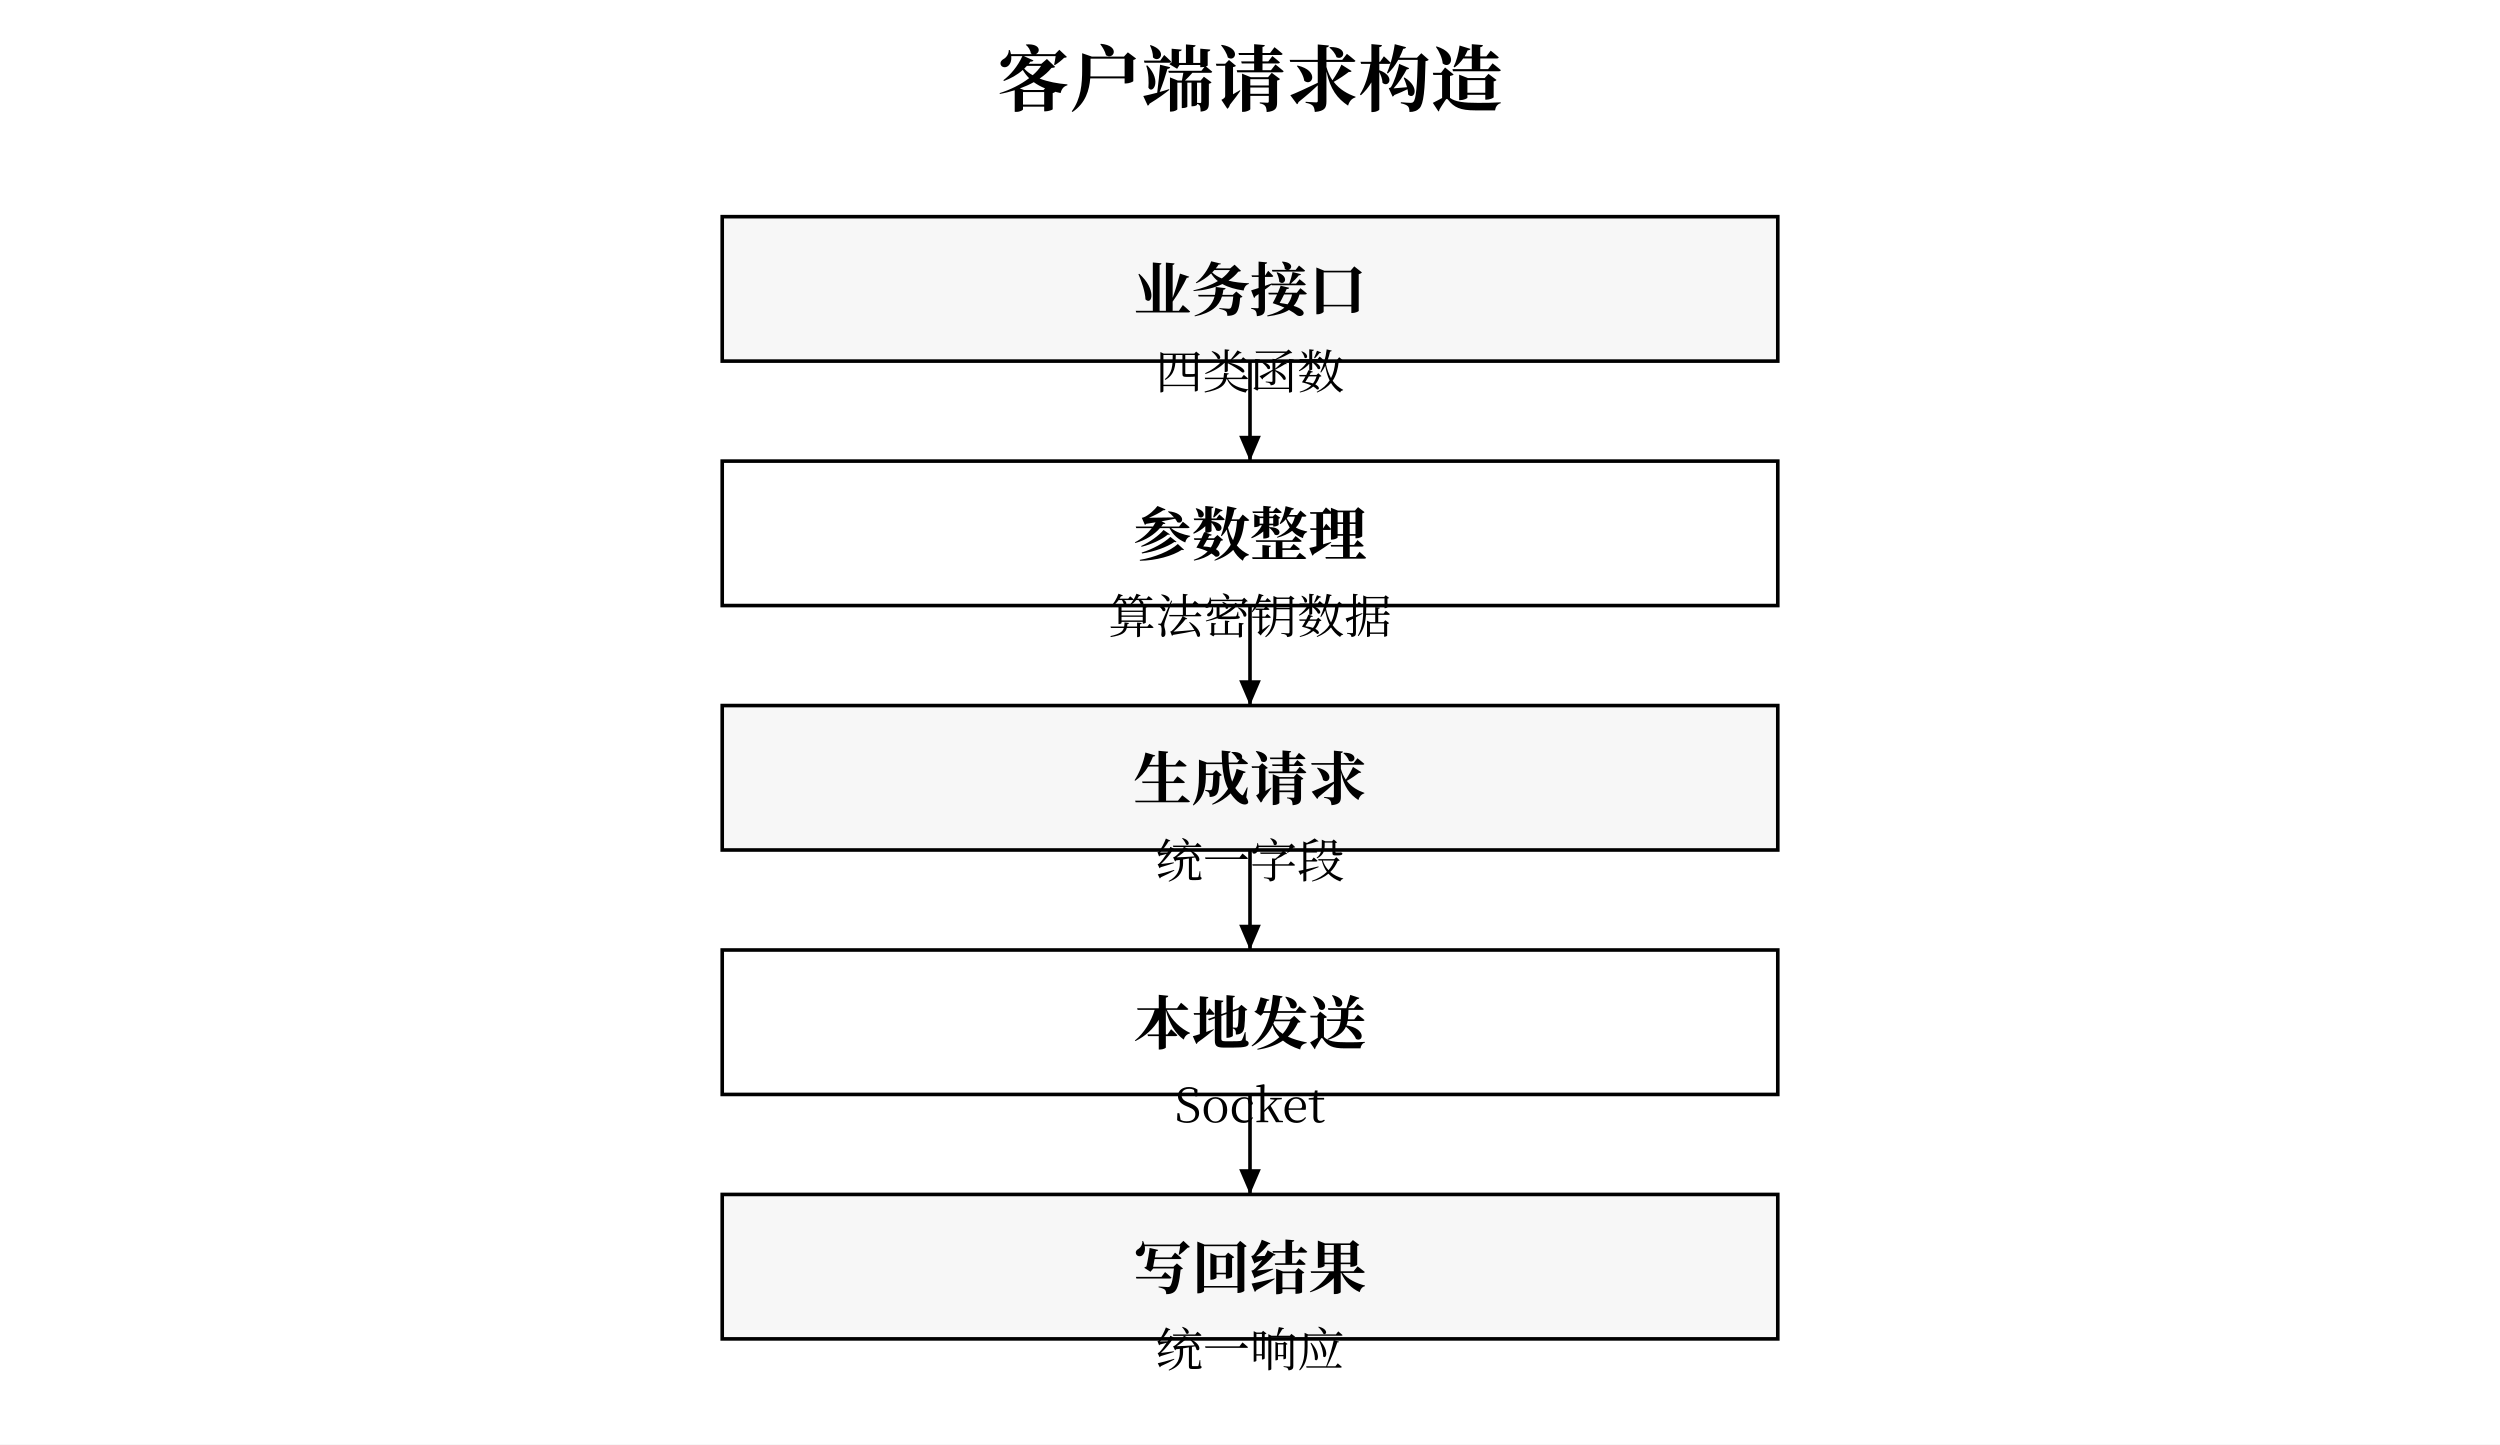
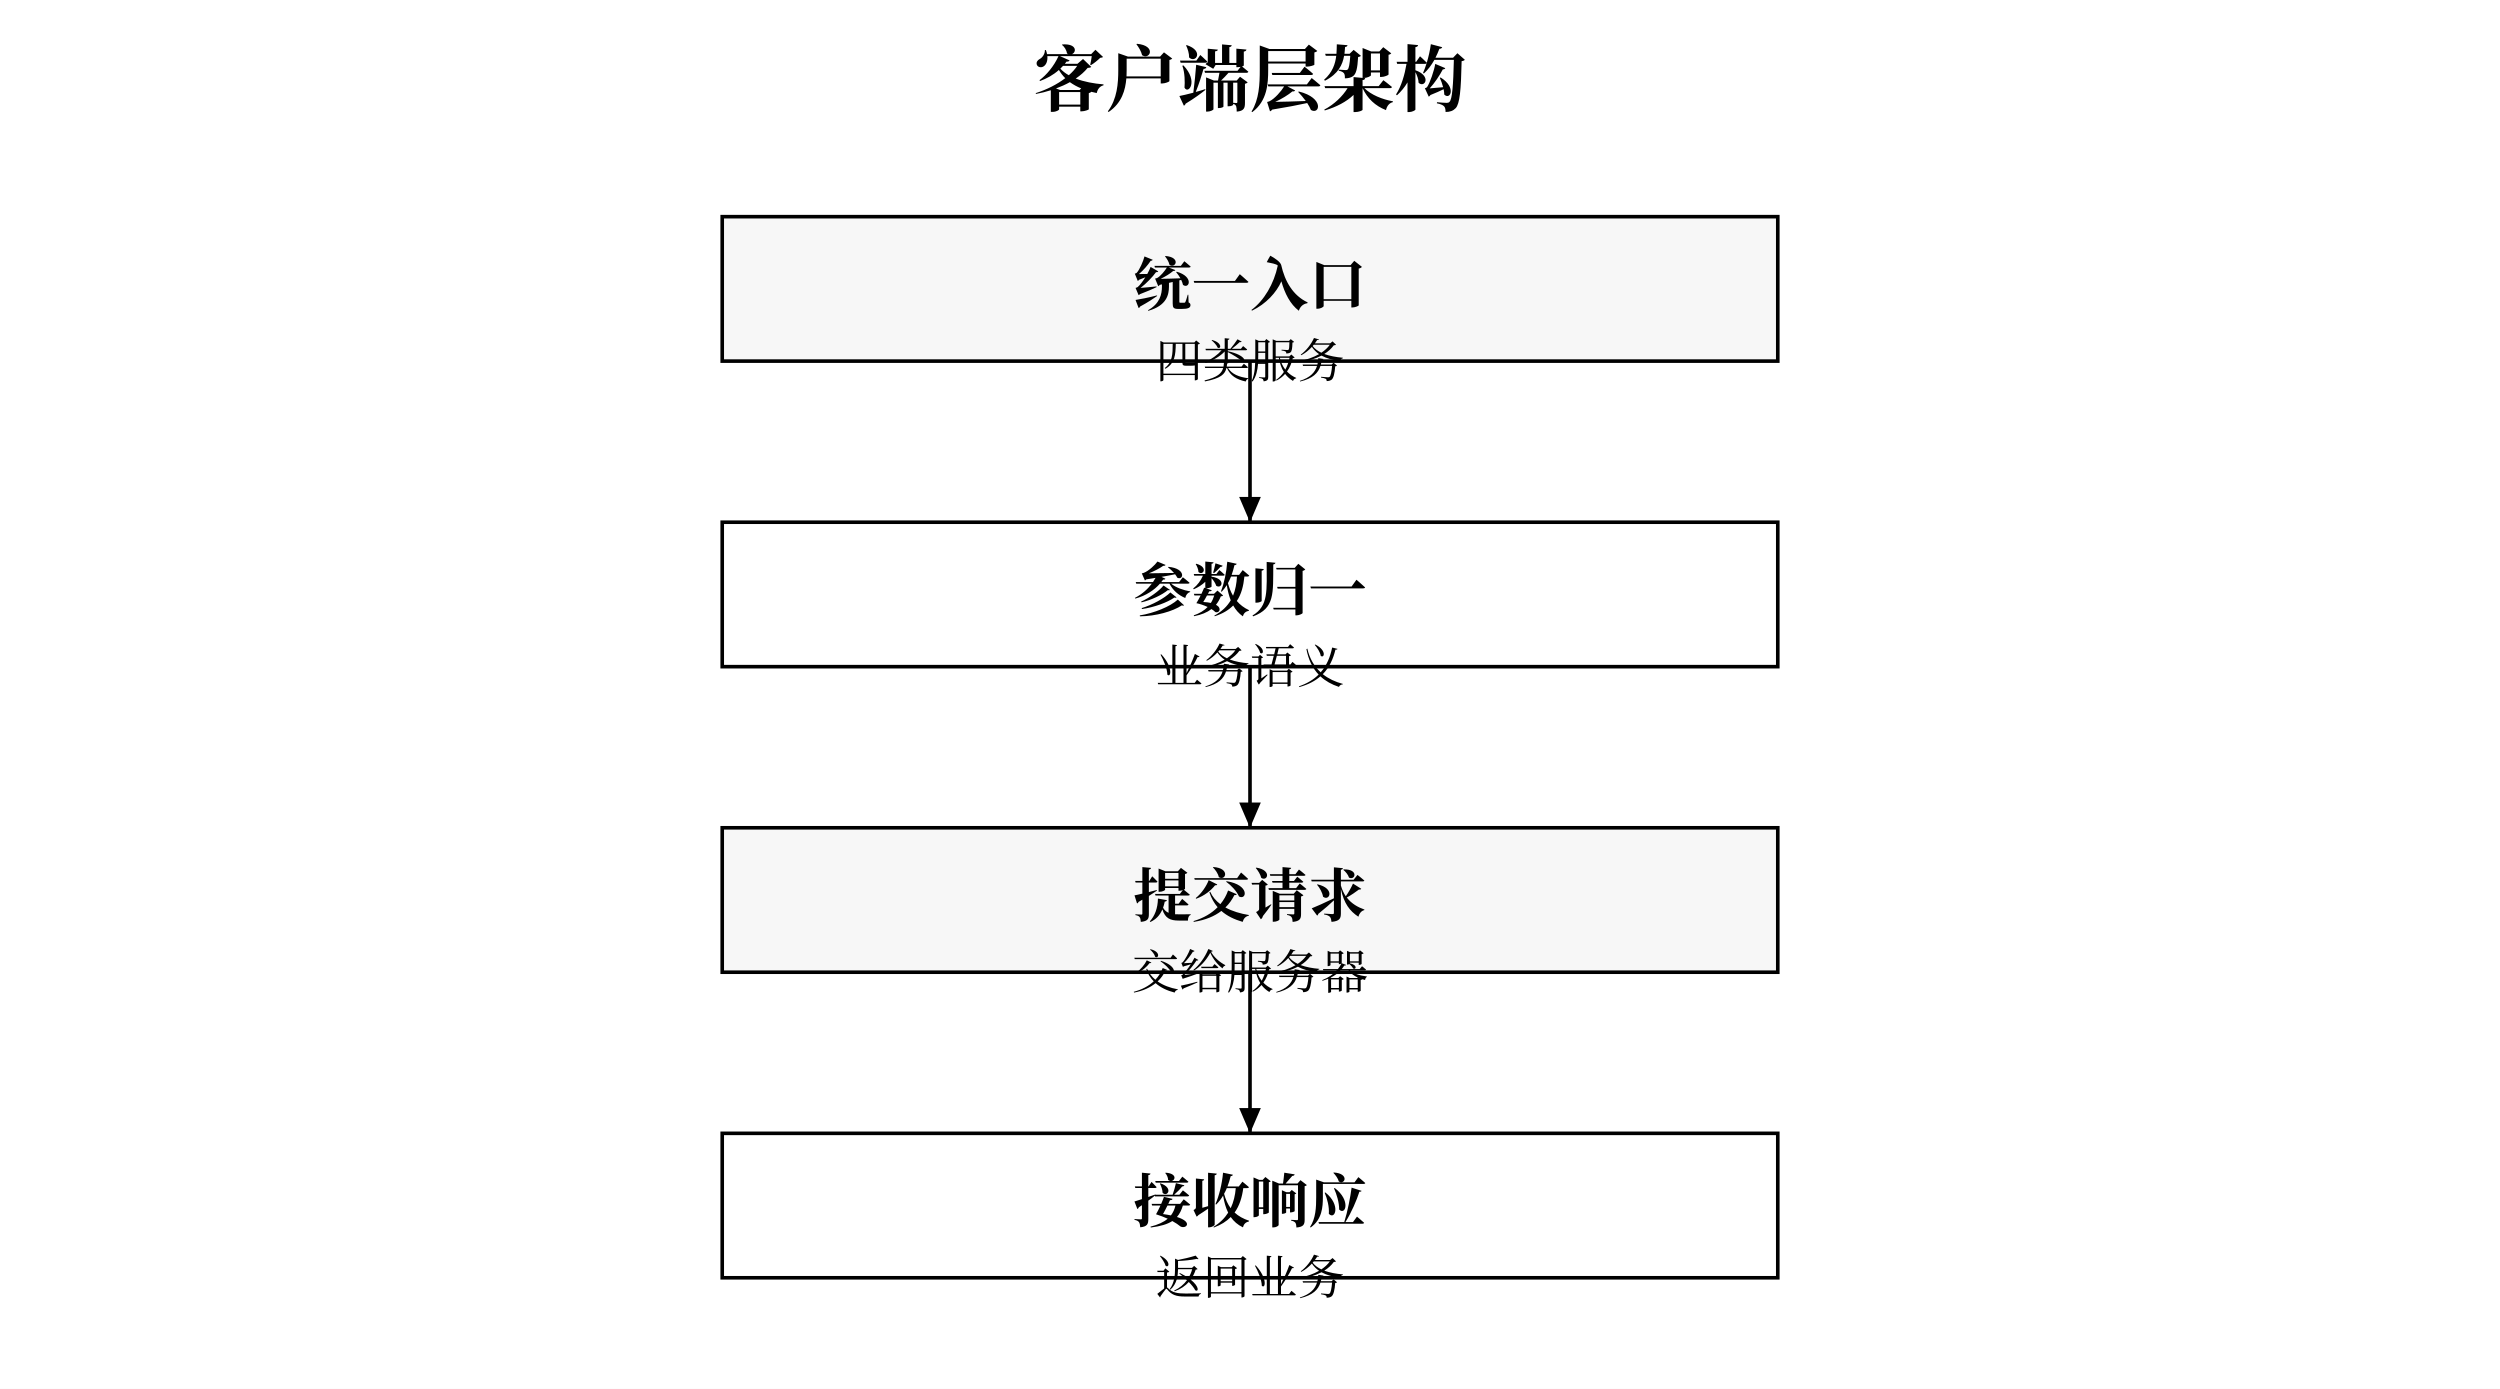
- <svg xmlns="http://www.w3.org/2000/svg" width="900" height="520" viewBox="0 0 900 520">
+ <svg xmlns="http://www.w3.org/2000/svg" width="900" height="500" viewBox="0 0 900 500">
  <defs>
    <marker id="arrow" markerWidth="8" markerHeight="8" refX="7" refY="3" orient="auto" markerUnits="strokeWidth">
      <path d="M0,0 L0,6 L7,3 z" fill="#000000" />
    </marker>
  </defs>
-   <rect x="0" y="0" width="900" height="520" fill="#ffffff" />
-   <text x="450.0" y="38" font-family="SimSun, Songti SC, Noto Serif CJK SC, Microsoft YaHei, Arial, sans-serif" font-size="26" font-weight="bold" text-anchor="middle" fill="#000000">客户端请求构造</text>
+   <rect x="0" y="0" width="900" height="500" fill="#ffffff" />
+   <text x="450.0" y="38" font-family="SimSun, Songti SC, Noto Serif CJK SC, Microsoft YaHei, Arial, sans-serif" font-size="26" font-weight="bold" text-anchor="middle" fill="#000000">客户端层架构</text>
  <rect x="260" y="78" width="380" height="52" fill="#f7f7f7" stroke="#000000" stroke-width="1.3" />
-   <text x="450.0" y="112" font-family="SimSun, Songti SC, Noto Serif CJK SC, Microsoft YaHei, Arial, sans-serif" font-size="21" font-weight="bold" text-anchor="middle" fill="#000000">业务接口</text>
-   <text x="450.0" y="140" font-family="SimSun, Songti SC, Noto Serif CJK SC, Microsoft YaHei, Arial, sans-serif" font-size="17" font-weight="normal" text-anchor="middle" fill="#000000">四类函数</text>
-   <line x1="450.0" y1="130" x2="450.0" y2="166" stroke="#000000" stroke-width="1.3" marker-end="url(#arrow)" />
-   <rect x="260" y="166" width="380" height="52" fill="#ffffff" stroke="#000000" stroke-width="1.3" />
-   <text x="450.0" y="200" font-family="SimSun, Songti SC, Noto Serif CJK SC, Microsoft YaHei, Arial, sans-serif" font-size="21" font-weight="bold" text-anchor="middle" fill="#000000">参数整理</text>
-   <text x="450.0" y="228" font-family="SimSun, Songti SC, Noto Serif CJK SC, Microsoft YaHei, Arial, sans-serif" font-size="17" font-weight="normal" text-anchor="middle" fill="#000000">算法密钥数据</text>
-   <line x1="450.0" y1="218" x2="450.0" y2="254" stroke="#000000" stroke-width="1.3" marker-end="url(#arrow)" />
-   <rect x="260" y="254" width="380" height="52" fill="#f7f7f7" stroke="#000000" stroke-width="1.3" />
-   <text x="450.0" y="288" font-family="SimSun, Songti SC, Noto Serif CJK SC, Microsoft YaHei, Arial, sans-serif" font-size="21" font-weight="bold" text-anchor="middle" fill="#000000">生成请求</text>
-   <text x="450.0" y="316" font-family="SimSun, Songti SC, Noto Serif CJK SC, Microsoft YaHei, Arial, sans-serif" font-size="17" font-weight="normal" text-anchor="middle" fill="#000000">统一字段</text>
-   <line x1="450.0" y1="306" x2="450.0" y2="342" stroke="#000000" stroke-width="1.3" marker-end="url(#arrow)" />
-   <rect x="260" y="342" width="380" height="52" fill="#ffffff" stroke="#000000" stroke-width="1.3" />
-   <text x="450.0" y="376" font-family="SimSun, Songti SC, Noto Serif CJK SC, Microsoft YaHei, Arial, sans-serif" font-size="21" font-weight="bold" text-anchor="middle" fill="#000000">本地发送</text>
-   <text x="450.0" y="404" font-family="SimSun, Songti SC, Noto Serif CJK SC, Microsoft YaHei, Arial, sans-serif" font-size="17" font-weight="normal" text-anchor="middle" fill="#000000">Socket</text>
-   <line x1="450.0" y1="394" x2="450.0" y2="430" stroke="#000000" stroke-width="1.3" marker-end="url(#arrow)" />
-   <rect x="260" y="430" width="380" height="52" fill="#f7f7f7" stroke="#000000" stroke-width="1.3" />
-   <text x="450.0" y="464" font-family="SimSun, Songti SC, Noto Serif CJK SC, Microsoft YaHei, Arial, sans-serif" font-size="21" font-weight="bold" text-anchor="middle" fill="#000000">写回结果</text>
-   <text x="450.0" y="492" font-family="SimSun, Songti SC, Noto Serif CJK SC, Microsoft YaHei, Arial, sans-serif" font-size="17" font-weight="normal" text-anchor="middle" fill="#000000">统一响应</text>
+   <text x="450.0" y="110" font-family="SimSun, Songti SC, Noto Serif CJK SC, Microsoft YaHei, Arial, sans-serif" font-size="21" font-weight="bold" text-anchor="middle" fill="#000000">统一入口</text>
+   <text x="450.0" y="136" font-family="SimSun, Songti SC, Noto Serif CJK SC, Microsoft YaHei, Arial, sans-serif" font-size="17" font-weight="normal" text-anchor="middle" fill="#000000">四类服务</text>
+   <line x1="450.0" y1="130" x2="450.0" y2="188" stroke="#000000" stroke-width="1.3" marker-end="url(#arrow)" />
+   <rect x="260" y="188" width="380" height="52" fill="#ffffff" stroke="#000000" stroke-width="1.3" />
+   <text x="450.0" y="220" font-family="SimSun, Songti SC, Noto Serif CJK SC, Microsoft YaHei, Arial, sans-serif" font-size="21" font-weight="bold" text-anchor="middle" fill="#000000">参数归一</text>
+   <text x="450.0" y="246" font-family="SimSun, Songti SC, Noto Serif CJK SC, Microsoft YaHei, Arial, sans-serif" font-size="17" font-weight="normal" text-anchor="middle" fill="#000000">业务语义</text>
+   <line x1="450.0" y1="240" x2="450.0" y2="298" stroke="#000000" stroke-width="1.3" marker-end="url(#arrow)" />
+   <rect x="260" y="298" width="380" height="52" fill="#f7f7f7" stroke="#000000" stroke-width="1.3" />
+   <text x="450.0" y="330" font-family="SimSun, Songti SC, Noto Serif CJK SC, Microsoft YaHei, Arial, sans-serif" font-size="21" font-weight="bold" text-anchor="middle" fill="#000000">提交请求</text>
+   <text x="450.0" y="356" font-family="SimSun, Songti SC, Noto Serif CJK SC, Microsoft YaHei, Arial, sans-serif" font-size="17" font-weight="normal" text-anchor="middle" fill="#000000">交给服务器</text>
+   <line x1="450.0" y1="350" x2="450.0" y2="408" stroke="#000000" stroke-width="1.3" marker-end="url(#arrow)" />
+   <rect x="260" y="408" width="380" height="52" fill="#ffffff" stroke="#000000" stroke-width="1.3" />
+   <text x="450.0" y="440" font-family="SimSun, Songti SC, Noto Serif CJK SC, Microsoft YaHei, Arial, sans-serif" font-size="21" font-weight="bold" text-anchor="middle" fill="#000000">接收响应</text>
+   <text x="450.0" y="466" font-family="SimSun, Songti SC, Noto Serif CJK SC, Microsoft YaHei, Arial, sans-serif" font-size="17" font-weight="normal" text-anchor="middle" fill="#000000">返回业务</text>
</svg>
